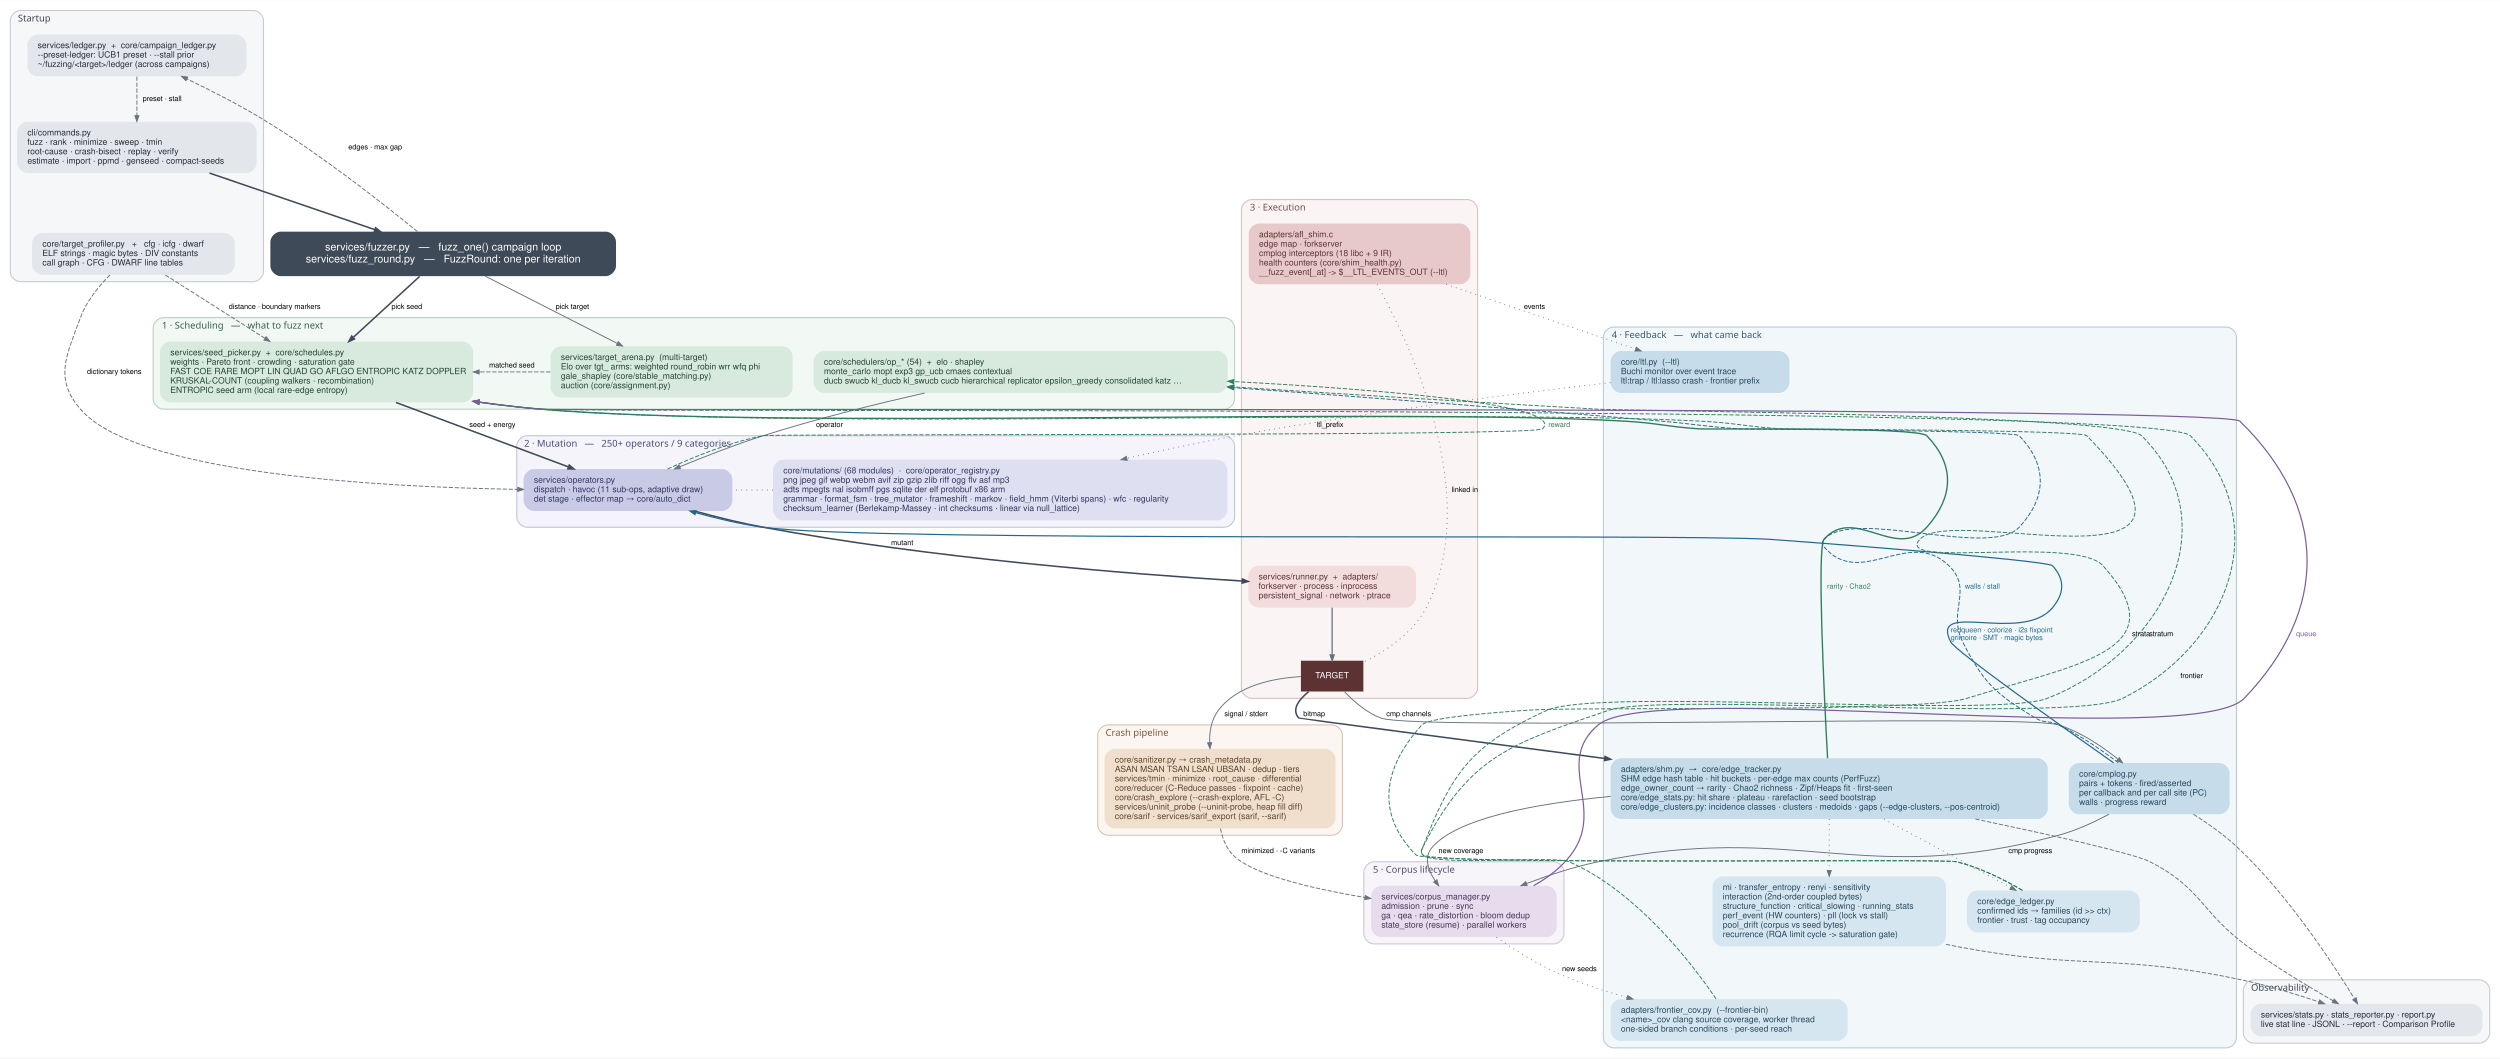
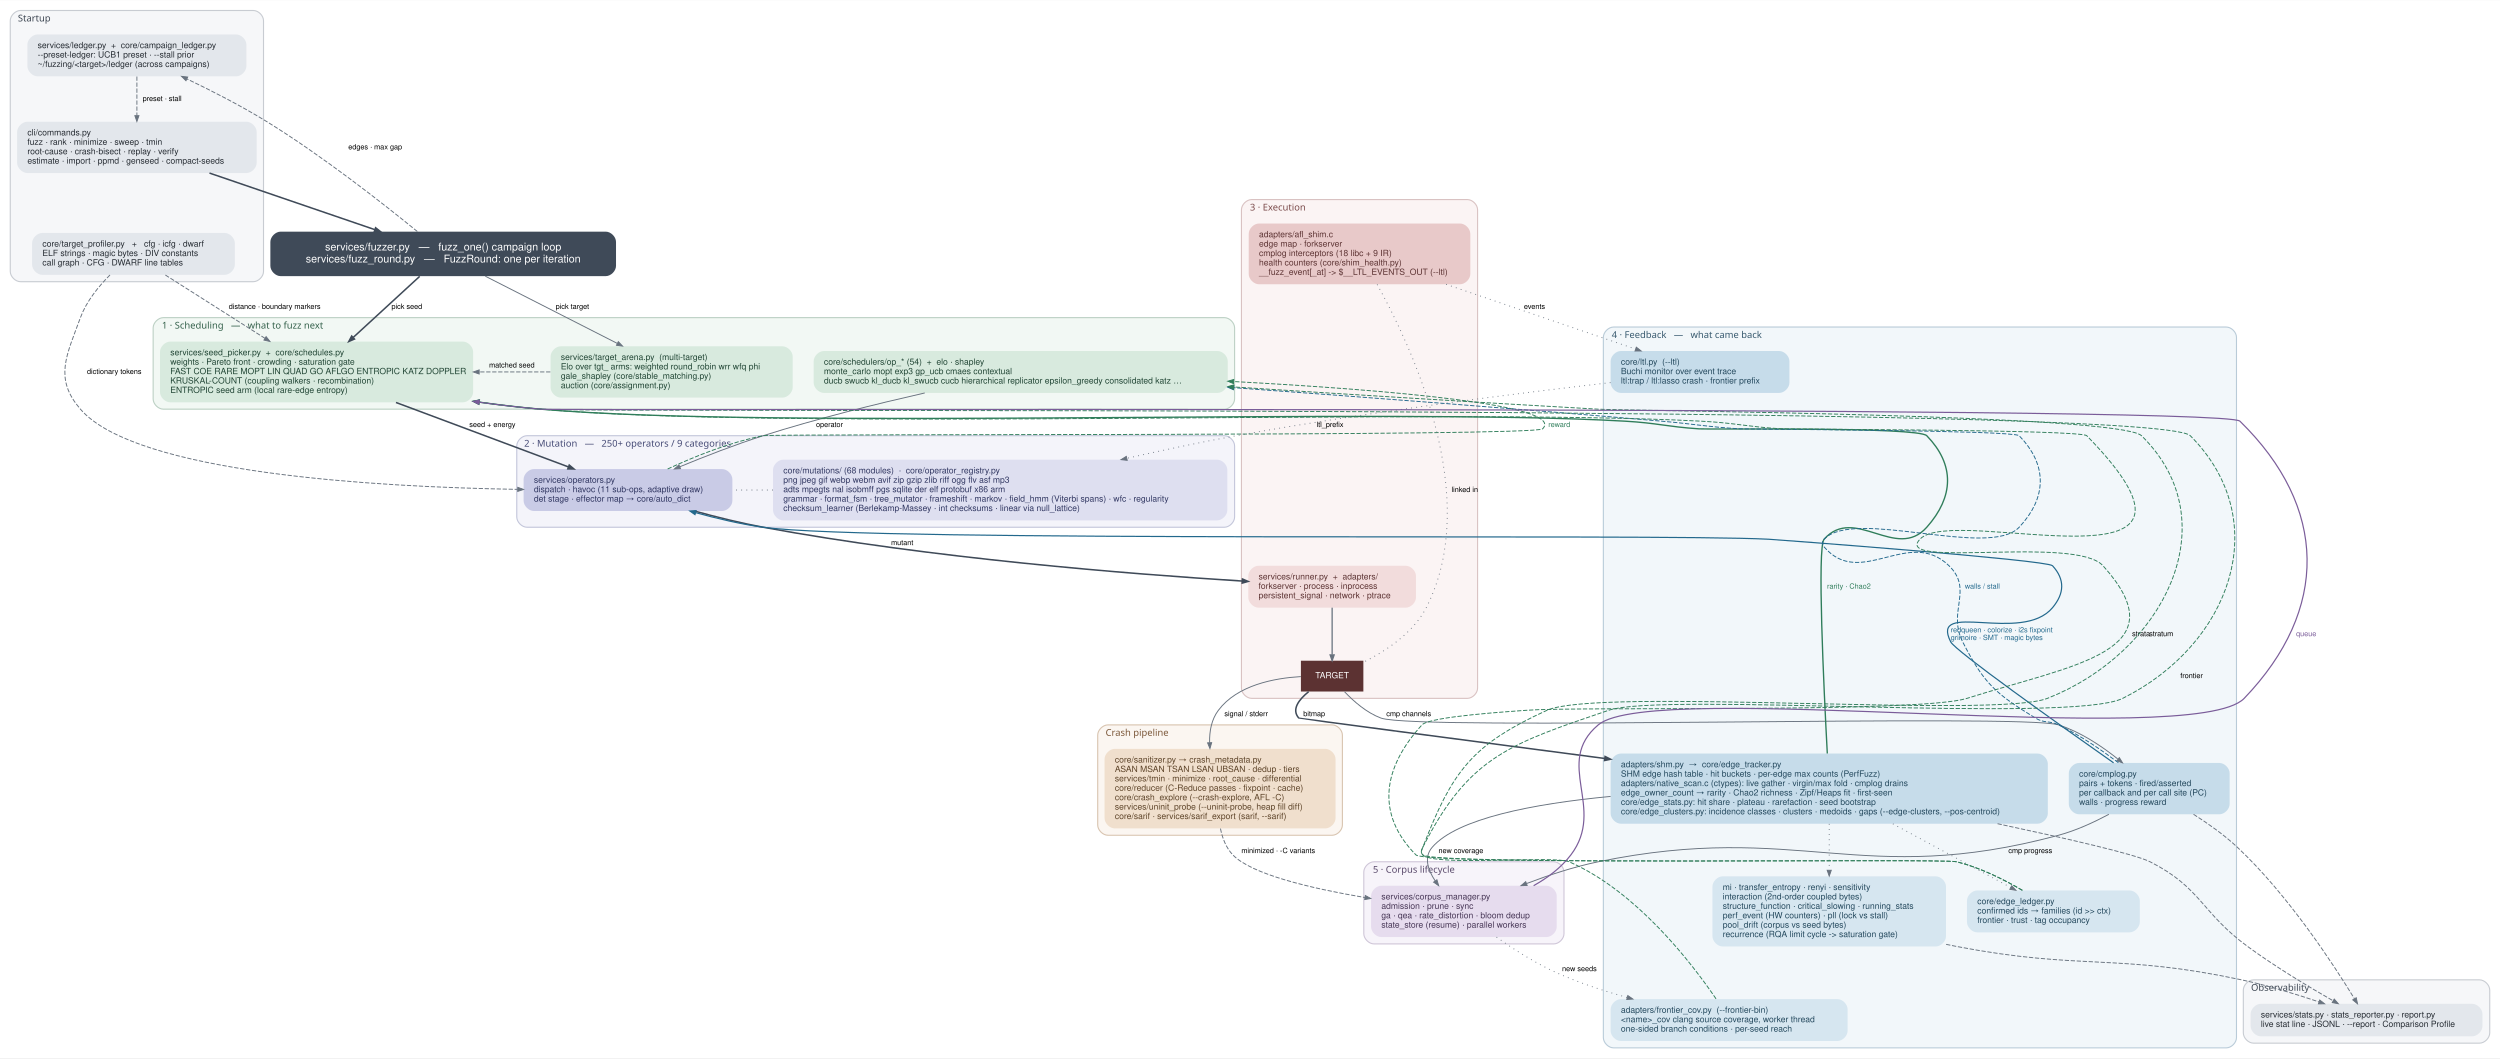
<svg xmlns="http://www.w3.org/2000/svg" width="2922pt" height="1237pt" viewBox="0.00 0.00 2922.00 1236.50">
  <g id="graph0" class="graph" transform="scale(1 1) rotate(0) translate(4 1232.5)">
    <polygon fill="white" stroke="transparent" points="-4,4 -4,-1232.5 2918,-1232.5 2918,4 -4,4" />
    <g id="clust1" class="cluster">
      <path fill="#f6f7f9" stroke="#c8ccd2" stroke-width="1.3" d="M20,-903.5C20,-903.5 292,-903.5 292,-903.5 298,-903.5 304,-909.5 304,-915.5 304,-915.5 304,-1208.5 304,-1208.5 304,-1214.5 298,-1220.5 292,-1220.5 292,-1220.5 20,-1220.5 20,-1220.5 14,-1220.5 8,-1214.5 8,-1208.5 8,-1208.5 8,-915.5 8,-915.5 8,-909.5 14,-903.5 20,-903.5" />
      <text text-anchor="middle" x="36" y="-1207.7" font-family="Helvetica Bold" font-size="11.00" fill="#3c4551">Startup</text>
    </g>
    <g id="clust2" class="cluster">
      <path fill="#f2f8f4" stroke="#bcd0c4" stroke-width="1.3" d="M187,-754.5C187,-754.5 1427,-754.5 1427,-754.5 1433,-754.5 1439,-760.5 1439,-766.5 1439,-766.5 1439,-849.5 1439,-849.5 1439,-855.5 1433,-861.5 1427,-861.5 1427,-861.5 187,-861.5 187,-861.5 181,-861.5 175,-855.5 175,-849.5 175,-849.5 175,-766.5 175,-766.5 175,-760.5 181,-754.5 187,-754.5" />
      <text text-anchor="middle" x="279.5" y="-848.7" font-family="Helvetica Bold" font-size="11.00" fill="#33604a">1 · Scheduling   —   what to fuzz next</text>
    </g>
    <g id="clust3" class="cluster">
      <path fill="#f4f4fa" stroke="#c3c6da" stroke-width="1.3" d="M612,-616.5C612,-616.5 1427,-616.5 1427,-616.5 1433,-616.5 1439,-622.5 1439,-628.5 1439,-628.5 1439,-711.5 1439,-711.5 1439,-717.5 1433,-723.5 1427,-723.5 1427,-723.5 612,-723.5 612,-723.5 606,-723.5 600,-717.5 600,-711.5 600,-711.5 600,-628.5 600,-628.5 600,-622.5 606,-616.5 612,-616.5" />
      <text text-anchor="middle" x="729.5" y="-710.7" font-family="Helvetica Bold" font-size="11.00" fill="#454a75">2 · Mutation   —   250+ operators / 9 categories</text>
    </g>
    <g id="clust4" class="cluster">
      <path fill="#fbf4f4" stroke="#d9c2c2" stroke-width="1.3" d="M1459,-416.5C1459,-416.5 1711,-416.5 1711,-416.5 1717,-416.5 1723,-422.5 1723,-428.5 1723,-428.5 1723,-987.5 1723,-987.5 1723,-993.5 1717,-999.5 1711,-999.5 1711,-999.5 1459,-999.5 1459,-999.5 1453,-999.5 1447,-993.5 1447,-987.5 1447,-987.5 1447,-428.5 1447,-428.5 1447,-422.5 1453,-416.5 1459,-416.5" />
      <text text-anchor="middle" x="1489.5" y="-986.7" font-family="Helvetica Bold" font-size="11.00" fill="#7a4a4a">3 · Execution</text>
    </g>
    <g id="clust5" class="cluster">
      <path fill="#f2f7fa" stroke="#b9cbd8" stroke-width="1.3" d="M1882,-8C1882,-8 2598,-8 2598,-8 2604,-8 2610,-14 2610,-20 2610,-20 2610,-838.5 2610,-838.5 2610,-844.5 2604,-850.5 2598,-850.5 2598,-850.5 1882,-850.5 1882,-850.5 1876,-850.5 1870,-844.5 1870,-838.5 1870,-838.5 1870,-20 1870,-20 1870,-14 1876,-8 1882,-8" />
      <text text-anchor="middle" x="1967.5" y="-837.7" font-family="Helvetica Bold" font-size="11.00" fill="#37596e">4 · Feedback   —   what came back</text>
    </g>
    <g id="clust6" class="cluster">
      <path fill="#f7f4fa" stroke="#cfc6d8" stroke-width="1.3" d="M1602,-129.5C1602,-129.5 1812,-129.5 1812,-129.5 1818,-129.5 1824,-135.5 1824,-141.5 1824,-141.5 1824,-213.5 1824,-213.5 1824,-219.5 1818,-225.5 1812,-225.5 1812,-225.5 1602,-225.5 1602,-225.5 1596,-225.5 1590,-219.5 1590,-213.5 1590,-213.5 1590,-141.5 1590,-141.5 1590,-135.5 1596,-129.5 1602,-129.5" />
      <text text-anchor="middle" x="1648.5" y="-212.7" font-family="Helvetica Bold" font-size="11.00" fill="#5a4a6b">5 · Corpus lifecycle</text>
    </g>
    <g id="clust7" class="cluster">
      <path fill="#fbf6f1" stroke="#d8c4b0" stroke-width="1.3" d="M1291,-256.5C1291,-256.5 1553,-256.5 1553,-256.5 1559,-256.5 1565,-262.5 1565,-268.5 1565,-268.5 1565,-373.5 1565,-373.5 1565,-379.5 1559,-385.5 1553,-385.5 1553,-385.5 1291,-385.5 1291,-385.5 1285,-385.5 1279,-379.5 1279,-373.5 1279,-373.5 1279,-268.5 1279,-268.5 1279,-262.5 1285,-256.5 1291,-256.5" />
      <text text-anchor="middle" x="1325" y="-372.7" font-family="Helvetica Bold" font-size="11.00" fill="#7a5638">Crash pipeline</text>
    </g>
    <g id="clust8" class="cluster">
      <path fill="#f6f7f9" stroke="#c8ccd2" stroke-width="1.3" d="M2630,-13.5C2630,-13.5 2894,-13.5 2894,-13.5 2900,-13.5 2906,-19.5 2906,-25.5 2906,-25.5 2906,-75.5 2906,-75.5 2906,-81.5 2900,-87.5 2894,-87.5 2894,-87.5 2630,-87.5 2630,-87.5 2624,-87.5 2618,-81.5 2618,-75.5 2618,-75.5 2618,-25.5 2618,-25.5 2618,-19.5 2624,-13.5 2630,-13.5" />
      <text text-anchor="middle" x="2661" y="-74.7" font-family="Helvetica Bold" font-size="11.00" fill="#3c4551">Observability</text>
    </g>
    <g id="node1" class="node">
      <path fill="#e3e7ec" stroke="transparent" stroke-width="0" d="M284,-1090.5C284,-1090.5 28,-1090.5 28,-1090.5 22,-1090.5 16,-1084.5 16,-1078.5 16,-1078.5 16,-1042.5 16,-1042.5 16,-1036.5 22,-1030.5 28,-1030.5 28,-1030.5 284,-1030.5 284,-1030.5 290,-1030.5 296,-1036.5 296,-1042.5 296,-1042.5 296,-1078.5 296,-1078.5 296,-1084.5 290,-1090.5 284,-1090.5" />
      <text text-anchor="start" x="28" y="-1074.5" font-family="Helvetica,sans-Serif" font-size="10.00" fill="#242a31">cli/commands.py</text>
      <text text-anchor="start" x="28" y="-1063.5" font-family="Helvetica,sans-Serif" font-size="10.00" fill="#242a31">fuzz · rank · minimize · sweep · tmin</text>
      <text text-anchor="start" x="28" y="-1052.5" font-family="Helvetica,sans-Serif" font-size="10.00" fill="#242a31">root-cause · crash-bisect · replay · verify</text>
      <text text-anchor="start" x="28" y="-1041.5" font-family="Helvetica,sans-Serif" font-size="10.00" fill="#242a31">estimate · import · ppmd · genseed · compact-seeds</text>
    </g>
    <g id="node4" class="node">
      <path fill="#3f4a58" stroke="transparent" stroke-width="0" d="M704,-962C704,-962 324,-962 324,-962 318,-962 312,-956 312,-950 312,-950 312,-922 312,-922 312,-916 318,-910 324,-910 324,-910 704,-910 704,-910 710,-910 716,-916 716,-922 716,-922 716,-950 716,-950 716,-956 710,-962 704,-962" />
      <text text-anchor="middle" x="514" y="-940" font-family="Helvetica,sans-Serif" font-size="12.50" fill="white">services/fuzzer.py   —   fuzz_one() campaign loop</text>
      <text text-anchor="middle" x="514" y="-926" font-family="Helvetica,sans-Serif" font-size="12.50" fill="white">services/fuzz_round.py   —   FuzzRound: one per iteration</text>
    </g>
    <g id="edge1" class="edge">
      <path fill="none" stroke="#3f4a58" stroke-width="1.8" d="M240.84,-1030.47C299.38,-1010.44 376.69,-983.99 434.12,-964.33" />
      <polygon fill="#3f4a58" stroke="#3f4a58" stroke-width="1.8" points="435.01,-966.55 440.67,-962.09 433.46,-962.04 435.01,-966.55" />
    </g>
    <g id="node2" class="node">
      <path fill="#e3e7ec" stroke="transparent" stroke-width="0" d="M258.5,-960.5C258.5,-960.5 45.5,-960.5 45.5,-960.5 39.5,-960.5 33.5,-954.5 33.5,-948.5 33.5,-948.5 33.5,-923.5 33.5,-923.5 33.5,-917.5 39.5,-911.5 45.5,-911.5 45.5,-911.5 258.5,-911.5 258.5,-911.5 264.5,-911.5 270.5,-917.5 270.5,-923.5 270.5,-923.5 270.5,-948.5 270.5,-948.5 270.5,-954.5 264.5,-960.5 258.5,-960.5" />
      <text text-anchor="start" x="45.5" y="-944.5" font-family="Helvetica,sans-Serif" font-size="10.00" fill="#242a31">core/target_profiler.py   +   cfg · icfg · dwarf</text>
      <text text-anchor="start" x="45.5" y="-933.5" font-family="Helvetica,sans-Serif" font-size="10.00" fill="#242a31">ELF strings · magic bytes · DIV constants</text>
      <text text-anchor="start" x="45.5" y="-922.5" font-family="Helvetica,sans-Serif" font-size="10.00" fill="#242a31">call graph · CFG · DWARF line tables</text>
    </g>
    <g id="node5" class="node">
      <path fill="#d8eade" stroke="transparent" stroke-width="0" d="M537,-833.5C537,-833.5 195,-833.5 195,-833.5 189,-833.5 183,-827.5 183,-821.5 183,-821.5 183,-774.5 183,-774.5 183,-768.5 189,-762.5 195,-762.5 195,-762.5 537,-762.5 537,-762.5 543,-762.5 549,-768.5 549,-774.5 549,-774.5 549,-821.5 549,-821.5 549,-827.5 543,-833.5 537,-833.5" />
      <text text-anchor="start" x="195" y="-817.5" font-family="Helvetica,sans-Serif" font-size="10.00" fill="#1f4433">services/seed_picker.py  +  core/schedules.py</text>
      <text text-anchor="start" x="195" y="-806.5" font-family="Helvetica,sans-Serif" font-size="10.00" fill="#1f4433">weights · Pareto front · crowding · saturation gate</text>
      <text text-anchor="start" x="195" y="-795.5" font-family="Helvetica,sans-Serif" font-size="10.00" fill="#1f4433">FAST COE RARE MOPT LIN QUAD GO AFLGO ENTROPIC KATZ DOPPLER</text>
      <text text-anchor="start" x="195" y="-784.5" font-family="Helvetica,sans-Serif" font-size="10.00" fill="#1f4433">KRUSKAL-COUNT (coupling walkers · recombination)</text>
      <text text-anchor="start" x="195" y="-773.5" font-family="Helvetica,sans-Serif" font-size="10.00" fill="#1f4433">ENTROPIC seed arm (local rare-edge entropy)</text>
    </g>
    <g id="edge8" class="edge">
      <path fill="none" stroke="#68727e" stroke-width="1.1" stroke-dasharray="5,2" d="M189.28,-911.31C221.33,-890.94 268.17,-861.17 305.58,-837.4" />
      <polygon fill="#68727e" stroke="#68727e" stroke-width="1.1" points="307.03,-839.29 311.5,-833.64 304.48,-835.28 307.03,-839.29" />
      <text text-anchor="middle" x="317" y="-871.7" font-family="Helvetica,sans-Serif" font-size="8.50">distance · boundary markers  </text>
    </g>
    <g id="node8" class="node">
      <path fill="#c9cbe6" stroke="transparent" stroke-width="0" d="M840,-684.5C840,-684.5 620,-684.5 620,-684.5 614,-684.5 608,-678.5 608,-672.5 608,-672.5 608,-647.5 608,-647.5 608,-641.5 614,-635.5 620,-635.5 620,-635.5 840,-635.5 840,-635.5 846,-635.5 852,-641.5 852,-647.5 852,-647.5 852,-672.5 852,-672.5 852,-678.5 846,-684.5 840,-684.5" />
      <text text-anchor="start" x="620" y="-668.5" font-family="Helvetica,sans-Serif" font-size="10.00" fill="#2f3560">services/operators.py</text>
      <text text-anchor="start" x="620" y="-657.5" font-family="Helvetica,sans-Serif" font-size="10.00" fill="#2f3560">dispatch · havoc (11 sub-ops, adaptive draw)</text>
      <text text-anchor="start" x="620" y="-646.5" font-family="Helvetica,sans-Serif" font-size="10.00" fill="#2f3560">det stage · effector map → core/auto_dict</text>
    </g>
    <g id="edge7" class="edge">
      <path fill="none" stroke="#68727e" stroke-width="1.1" stroke-dasharray="5,2" d="M124.57,-911.39C111.4,-898.22 96.99,-880.63 90,-861.5 73.68,-816.83 58.9,-790.48 90,-754.5 154.69,-679.67 433.47,-663.55 601.02,-660.78" />
      <polygon fill="#68727e" stroke="#68727e" stroke-width="1.1" points="601.16,-663.15 607.92,-660.67 601.08,-658.4 601.16,-663.15" />
      <text text-anchor="middle" x="129.5" y="-795.7" font-family="Helvetica,sans-Serif" font-size="8.50">dictionary tokens  </text>
    </g>
    <g id="node3" class="node">
      <path fill="#e3e7ec" stroke="transparent" stroke-width="0" d="M272,-1192.5C272,-1192.5 40,-1192.5 40,-1192.5 34,-1192.5 28,-1186.5 28,-1180.5 28,-1180.5 28,-1155.5 28,-1155.5 28,-1149.5 34,-1143.5 40,-1143.5 40,-1143.5 272,-1143.5 272,-1143.5 278,-1143.5 284,-1149.5 284,-1155.5 284,-1155.5 284,-1180.5 284,-1180.5 284,-1186.5 278,-1192.5 272,-1192.5" />
      <text text-anchor="start" x="40" y="-1176.5" font-family="Helvetica,sans-Serif" font-size="10.00" fill="#242a31">services/ledger.py  +  core/campaign_ledger.py</text>
      <text text-anchor="start" x="40" y="-1165.5" font-family="Helvetica,sans-Serif" font-size="10.00" fill="#242a31">--preset-ledger: UCB1 preset · --stall prior</text>
      <text text-anchor="start" x="40" y="-1154.5" font-family="Helvetica,sans-Serif" font-size="10.00" fill="#242a31">~/fuzzing/&lt;target&gt;/ledger (across campaigns)</text>
    </g>
    <g id="edge9" class="edge">
      <path fill="none" stroke="#68727e" stroke-width="1.1" stroke-dasharray="5,2" d="M156,-1143.32C156,-1129.96 156,-1112.97 156,-1097.94" />
      <polygon fill="#68727e" stroke="#68727e" stroke-width="1.1" points="158.38,-1097.55 156,-1090.75 153.62,-1097.55 158.38,-1097.55" />
      <text text-anchor="middle" x="185.5" y="-1114.7" font-family="Helvetica,sans-Serif" font-size="8.50">preset · stall  </text>
    </g>
    <g id="edge10" class="edge">
      <path fill="none" stroke="#68727e" stroke-width="1.1" stroke-dasharray="5,2" d="M483.78,-962.16C444.64,-994.11 373.65,-1049.95 308,-1090.5 278.21,-1108.9 243.42,-1126.67 214.64,-1140.43" />
      <polygon fill="#68727e" stroke="#68727e" stroke-width="1.1" points="213.34,-1138.42 208.22,-1143.49 215.39,-1142.72 213.34,-1138.42" />
      <text text-anchor="middle" x="434.5" y="-1058.2" font-family="Helvetica,sans-Serif" font-size="8.50">  edges · max gap</text>
    </g>
    <g id="edge2" class="edge">
      <path fill="none" stroke="#3f4a58" stroke-width="1.8" d="M486.51,-909.74C464.74,-889.73 433.93,-861.42 408.91,-838.43" />
      <polygon fill="#3f4a58" stroke="#3f4a58" stroke-width="1.8" points="410.28,-836.46 403.67,-833.61 407.06,-839.97 410.28,-836.46" />
      <text text-anchor="middle" x="471.5" y="-871.7" font-family="Helvetica,sans-Serif" font-size="8.50">  pick seed</text>
    </g>
    <g id="node7" class="node">
      <path fill="#d8eade" stroke="transparent" stroke-width="0" d="M910.5,-828C910.5,-828 651.5,-828 651.5,-828 645.5,-828 639.5,-822 639.5,-816 639.5,-816 639.5,-780 639.5,-780 639.5,-774 645.5,-768 651.5,-768 651.5,-768 910.5,-768 910.5,-768 916.5,-768 922.5,-774 922.5,-780 922.5,-780 922.5,-816 922.5,-816 922.5,-822 916.5,-828 910.5,-828" />
      <text text-anchor="start" x="651.5" y="-812" font-family="Helvetica,sans-Serif" font-size="10.00" fill="#1f4433">services/target_arena.py  (multi-target)</text>
      <text text-anchor="start" x="651.5" y="-801" font-family="Helvetica,sans-Serif" font-size="10.00" fill="#1f4433">Elo over tgt_ arms: weighted round_robin wrr wfq phi</text>
      <text text-anchor="start" x="651.5" y="-790" font-family="Helvetica,sans-Serif" font-size="10.00" fill="#1f4433">gale_shapley (core/stable_matching.py)</text>
      <text text-anchor="start" x="651.5" y="-779" font-family="Helvetica,sans-Serif" font-size="10.00" fill="#1f4433">auction (core/assignment.py)</text>
    </g>
    <g id="edge12" class="edge">
      <path fill="none" stroke="#68727e" stroke-width="1.1" d="M563.28,-909.9C606.69,-887.79 670.17,-855.45 717.4,-831.4" />
      <polygon fill="#68727e" stroke="#68727e" stroke-width="1.1" points="718.68,-833.42 723.66,-828.21 716.52,-829.17 718.68,-833.42" />
      <text text-anchor="middle" x="665" y="-871.7" font-family="Helvetica,sans-Serif" font-size="8.50">  pick target</text>
    </g>
    <g id="edge3" class="edge">
      <path fill="none" stroke="#3f4a58" stroke-width="1.8" d="M458.79,-762.33C521.57,-738.88 603.15,-708.4 660.37,-687.01" />
      <polygon fill="#3f4a58" stroke="#3f4a58" stroke-width="1.8" points="661.34,-689.19 666.88,-684.58 659.68,-684.73 661.34,-689.19" />
      <text text-anchor="middle" x="571.5" y="-733.7" font-family="Helvetica,sans-Serif" font-size="8.50">  seed + energy</text>
    </g>
    <g id="node6" class="node">
      <path fill="#d8eade" stroke="transparent" stroke-width="0" d="M1419,-822.5C1419,-822.5 959,-822.5 959,-822.5 953,-822.5 947,-816.5 947,-810.5 947,-810.5 947,-785.5 947,-785.5 947,-779.5 953,-773.5 959,-773.5 959,-773.5 1419,-773.5 1419,-773.5 1425,-773.5 1431,-779.5 1431,-785.5 1431,-785.5 1431,-810.5 1431,-810.5 1431,-816.5 1425,-822.5 1419,-822.5" />
      <text text-anchor="start" x="959" y="-806.5" font-family="Helvetica,sans-Serif" font-size="10.00" fill="#1f4433">core/schedulers/op_* (54)  +  elo · shapley</text>
      <text text-anchor="start" x="959" y="-795.5" font-family="Helvetica,sans-Serif" font-size="10.00" fill="#1f4433">monte_carlo mopt exp3 gp_ucb cmaes contextual</text>
      <text text-anchor="start" x="959" y="-784.5" font-family="Helvetica,sans-Serif" font-size="10.00" fill="#1f4433">ducb swucb kl_ducb kl_swucb cucb hierarchical replicator epsilon_greedy consolidated katz …</text>
    </g>
    <g id="edge11" class="edge">
      <path fill="none" stroke="#68727e" stroke-width="1.1" d="M1076.85,-773.46C1019.79,-760.52 949.64,-743.12 888,-723.5 855.33,-713.1 819.77,-699.27 790.66,-687.26" />
      <polygon fill="#68727e" stroke="#68727e" stroke-width="1.1" points="791.37,-684.97 784.17,-684.56 789.54,-689.37 791.37,-684.97" />
      <text text-anchor="middle" x="965.5" y="-733.7" font-family="Helvetica,sans-Serif" font-size="8.50">  operator</text>
    </g>
    <g id="edge13" class="edge">
      <path fill="none" stroke="#68727e" stroke-width="1.1" stroke-dasharray="5,2" d="M639.26,-798C612.55,-798 584.23,-798 556.32,-798" />
      <polygon fill="#68727e" stroke="#68727e" stroke-width="1.1" points="556.03,-795.62 549.23,-798 556.03,-800.38 556.03,-795.62" />
      <text text-anchor="middle" x="594.25" y="-803.2" font-family="Helvetica,sans-Serif" font-size="8.50">  matched seed</text>
    </g>
    <g id="edge34" class="edge">
      <path fill="none" stroke="#2f7d5a" stroke-width="1.1" stroke-dasharray="5,2" d="M776.33,-684.58C807.11,-698.91 848.91,-715.87 888,-723.5 900.42,-725.92 1790.09,-722.51 1799,-731.5 1826.74,-759.48 1618.61,-777 1438.01,-786.8" />
      <polygon fill="#2f7d5a" stroke="#2f7d5a" stroke-width="1.1" points="1437.72,-784.43 1431.06,-787.18 1437.98,-789.19 1437.72,-784.43" />
      <text text-anchor="middle" x="1818.5" y="-733.7" font-family="Helvetica,sans-Serif" font-size="8.50" fill="#2f7d5a">reward  </text>
    </g>
    <g id="node10" class="node">
      <path fill="#f2dcdc" stroke="transparent" stroke-width="0" d="M1639,-571.5C1639,-571.5 1467,-571.5 1467,-571.5 1461,-571.5 1455,-565.5 1455,-559.5 1455,-559.5 1455,-534.5 1455,-534.5 1455,-528.5 1461,-522.5 1467,-522.5 1467,-522.5 1639,-522.5 1639,-522.5 1645,-522.5 1651,-528.5 1651,-534.5 1651,-534.5 1651,-559.5 1651,-559.5 1651,-565.5 1645,-571.5 1639,-571.5" />
      <text text-anchor="start" x="1467" y="-555.5" font-family="Helvetica,sans-Serif" font-size="10.00" fill="#5c3232">services/runner.py  +  adapters/</text>
      <text text-anchor="start" x="1467" y="-544.5" font-family="Helvetica,sans-Serif" font-size="10.00" fill="#5c3232">forkserver · process · inprocess</text>
      <text text-anchor="start" x="1467" y="-533.5" font-family="Helvetica,sans-Serif" font-size="10.00" fill="#5c3232">persistent_signal · network · ptrace</text>
    </g>
    <g id="edge4" class="edge">
      <path fill="none" stroke="#3f4a58" stroke-width="1.8" d="M807.79,-635.42C833.17,-628.44 861.6,-621.38 888,-616.5 1083.94,-580.3 1316.15,-561.84 1447.86,-553.62" />
      <polygon fill="#3f4a58" stroke="#3f4a58" stroke-width="1.8" points="1448.19,-555.98 1454.83,-553.18 1447.9,-551.23 1448.19,-555.98" />
      <text text-anchor="middle" x="1050.5" y="-595.7" font-family="Helvetica,sans-Serif" font-size="8.50">  mutant</text>
    </g>
    <g id="node9" class="node">
      <path fill="#dedff0" stroke="transparent" stroke-width="0" d="M1418.5,-695.5C1418.5,-695.5 911.5,-695.5 911.5,-695.5 905.5,-695.5 899.5,-689.5 899.5,-683.5 899.5,-683.5 899.5,-636.5 899.5,-636.5 899.5,-630.5 905.5,-624.5 911.5,-624.5 911.5,-624.5 1418.5,-624.5 1418.5,-624.5 1424.5,-624.5 1430.5,-630.5 1430.5,-636.5 1430.5,-636.5 1430.5,-683.5 1430.5,-683.5 1430.5,-689.5 1424.5,-695.5 1418.5,-695.5" />
      <text text-anchor="start" x="911.5" y="-679.5" font-family="Helvetica,sans-Serif" font-size="10.00" fill="#2f3560">core/mutations/ (68 modules)  ·  core/operator_registry.py</text>
      <text text-anchor="start" x="911.5" y="-668.5" font-family="Helvetica,sans-Serif" font-size="10.00" fill="#2f3560">png jpeg gif webp webm avif zip gzip zlib riff ogg flv asf mp3</text>
      <text text-anchor="start" x="911.5" y="-657.5" font-family="Helvetica,sans-Serif" font-size="10.00" fill="#2f3560">adts mpegts nal isobmff pgs sqlite der elf protobuf x86 arm</text>
      <text text-anchor="start" x="911.5" y="-646.5" font-family="Helvetica,sans-Serif" font-size="10.00" fill="#2f3560">grammar · format_fsm · tree_mutator · frameshift · markov · field_hmm (Viterbi spans) · wfc · regularity</text>
      <text text-anchor="start" x="911.5" y="-635.5" font-family="Helvetica,sans-Serif" font-size="10.00" fill="#2f3560">checksum_learner (Berlekamp-Massey · int checksums · linear via null_lattice)</text>
    </g>
    <g id="edge14" class="edge">
      <path fill="none" stroke="#68727e" stroke-width="1.1" stroke-dasharray="1,5" d="M899.36,-660C883.69,-660 868.02,-660 852.34,-660" />
    </g>
    <g id="node12" class="node">
      <polygon fill="#5c3232" stroke="transparent" stroke-width="0" points="1589.5,-460.5 1516.5,-460.5 1516.5,-424.5 1589.5,-424.5 1589.5,-460.5" />
      <text text-anchor="middle" x="1553" y="-440" font-family="Helvetica,sans-Serif" font-size="10.00" fill="white">TARGET</text>
    </g>
    <g id="edge5" class="edge">
      <path fill="none" stroke="#68727e" stroke-width="1.5" d="M1553,-522.48C1553,-506.08 1553,-484.26 1553,-467.71" />
      <polygon fill="#68727e" stroke="#68727e" stroke-width="1.5" points="1555.38,-467.31 1553,-460.51 1550.62,-467.31 1555.38,-467.31" />
    </g>
    <g id="node11" class="node">
      <path fill="#e8c9c9" stroke="transparent" stroke-width="0" d="M1702.5,-971.5C1702.5,-971.5 1467.5,-971.5 1467.5,-971.5 1461.5,-971.5 1455.5,-965.5 1455.5,-959.5 1455.5,-959.5 1455.5,-912.5 1455.5,-912.5 1455.5,-906.5 1461.5,-900.5 1467.5,-900.5 1467.5,-900.5 1702.5,-900.5 1702.5,-900.5 1708.5,-900.5 1714.5,-906.5 1714.5,-912.5 1714.5,-912.5 1714.5,-959.5 1714.5,-959.5 1714.5,-965.5 1708.5,-971.5 1702.5,-971.5" />
      <text text-anchor="start" x="1467.5" y="-955.5" font-family="Helvetica,sans-Serif" font-size="10.00" fill="#5c3232">adapters/afl_shim.c</text>
      <text text-anchor="start" x="1467.5" y="-944.5" font-family="Helvetica,sans-Serif" font-size="10.00" fill="#5c3232">edge map · forkserver</text>
      <text text-anchor="start" x="1467.5" y="-933.5" font-family="Helvetica,sans-Serif" font-size="10.00" fill="#5c3232">cmplog interceptors (18 libc + 9 IR)</text>
      <text text-anchor="start" x="1467.5" y="-922.5" font-family="Helvetica,sans-Serif" font-size="10.00" fill="#5c3232">health counters (core/shim_health.py)</text>
      <text text-anchor="start" x="1467.5" y="-911.5" font-family="Helvetica,sans-Serif" font-size="10.00" fill="#5c3232">__fuzz_event[_at] -&gt; $__LTL_EVENTS_OUT (--ltl)</text>
    </g>
    <g id="edge15" class="edge">
      <path fill="none" stroke="#68727e" stroke-width="1.1" stroke-dasharray="1,5" d="M1605.65,-900.29C1646.6,-826.55 1728.7,-650.58 1663,-522.5 1647.71,-492.69 1615.36,-471.59 1589.68,-458.74" />
      <text text-anchor="middle" x="1708" y="-657.7" font-family="Helvetica,sans-Serif" font-size="8.50">  linked in</text>
    </g>
    <g id="node14" class="node">
      <path fill="#c6dcea" stroke="transparent" stroke-width="0" d="M2075.5,-822.5C2075.5,-822.5 1890.5,-822.5 1890.5,-822.5 1884.5,-822.5 1878.5,-816.5 1878.5,-810.5 1878.5,-810.5 1878.5,-785.5 1878.5,-785.5 1878.5,-779.5 1884.5,-773.5 1890.5,-773.5 1890.5,-773.5 2075.5,-773.5 2075.5,-773.5 2081.5,-773.5 2087.5,-779.5 2087.5,-785.5 2087.5,-785.5 2087.5,-810.5 2087.5,-810.5 2087.5,-816.5 2081.5,-822.5 2075.5,-822.5" />
      <text text-anchor="start" x="1890.5" y="-806.5" font-family="Helvetica,sans-Serif" font-size="10.00" fill="#22475c">core/ltl.py  (--ltl)</text>
      <text text-anchor="start" x="1890.5" y="-795.5" font-family="Helvetica,sans-Serif" font-size="10.00" fill="#22475c">Buchi monitor over event trace</text>
      <text text-anchor="start" x="1890.5" y="-784.5" font-family="Helvetica,sans-Serif" font-size="10.00" fill="#22475c">ltl:trap / ltl:lasso crash · frontier prefix</text>
    </g>
    <g id="edge16" class="edge">
      <path fill="none" stroke="#68727e" stroke-width="1.1" stroke-dasharray="1,5" d="M1686.2,-900.42C1755.09,-876.88 1844.78,-846.23 1907.46,-824.81" />
      <polygon fill="#68727e" stroke="#68727e" stroke-width="1.1" points="1908.53,-826.96 1914.2,-822.51 1906.99,-822.46 1908.53,-826.96" />
      <text text-anchor="middle" x="1789.5" y="-871.7" font-family="Helvetica,sans-Serif" font-size="8.50">  events</text>
    </g>
    <g id="node13" class="node">
-       <path fill="#c6dcea" stroke="transparent" stroke-width="0" d="M2377.5,-346.5C2377.5,-346.5 1890.5,-346.5 1890.5,-346.5 1884.5,-346.5 1878.5,-340.5 1878.5,-334.5 1878.5,-334.5 1878.5,-287.5 1878.5,-287.5 1878.5,-281.5 1884.5,-275.5 1890.5,-275.5 1890.5,-275.5 2377.5,-275.5 2377.5,-275.5 2383.5,-275.5 2389.5,-281.5 2389.5,-287.5 2389.5,-287.5 2389.5,-334.5 2389.5,-334.5 2389.5,-340.5 2383.5,-346.5 2377.5,-346.5" />
-       <text text-anchor="start" x="1890.5" y="-330.5" font-family="Helvetica,sans-Serif" font-size="10.00" fill="#22475c">adapters/shm.py  →  core/edge_tracker.py</text>
-       <text text-anchor="start" x="1890.5" y="-319.5" font-family="Helvetica,sans-Serif" font-size="10.00" fill="#22475c">SHM edge hash table · hit buckets · per-edge max counts (PerfFuzz)</text>
-       <text text-anchor="start" x="1890.5" y="-308.5" font-family="Helvetica,sans-Serif" font-size="10.00" fill="#22475c">edge_owner_count → rarity · Chao2 richness · Zipf/Heaps fit · first-seen</text>
-       <text text-anchor="start" x="1890.5" y="-297.5" font-family="Helvetica,sans-Serif" font-size="10.00" fill="#22475c">core/edge_stats.py: hit share · plateau · rarefaction · seed bootstrap</text>
-       <text text-anchor="start" x="1890.5" y="-286.5" font-family="Helvetica,sans-Serif" font-size="10.00" fill="#22475c">core/edge_clusters.py: incidence classes · clusters · medoids · gaps (--edge-clusters, --pos-centroid)</text>
+       <path fill="#c6dcea" stroke="transparent" stroke-width="0" d="M2377.5,-352C2377.5,-352 1890.5,-352 1890.5,-352 1884.5,-352 1878.5,-346 1878.5,-340 1878.5,-340 1878.5,-282 1878.5,-282 1878.5,-276 1884.5,-270 1890.5,-270 1890.5,-270 2377.5,-270 2377.5,-270 2383.5,-270 2389.5,-276 2389.5,-282 2389.5,-282 2389.5,-340 2389.5,-340 2389.5,-346 2383.5,-352 2377.5,-352" />
+       <text text-anchor="start" x="1890.5" y="-336" font-family="Helvetica,sans-Serif" font-size="10.00" fill="#22475c">adapters/shm.py  →  core/edge_tracker.py</text>
+       <text text-anchor="start" x="1890.5" y="-325" font-family="Helvetica,sans-Serif" font-size="10.00" fill="#22475c">SHM edge hash table · hit buckets · per-edge max counts (PerfFuzz)</text>
+       <text text-anchor="start" x="1890.5" y="-314" font-family="Helvetica,sans-Serif" font-size="10.00" fill="#22475c">adapters/native_scan.c (ctypes): live gather · virgin/max fold · cmplog drains</text>
+       <text text-anchor="start" x="1890.5" y="-303" font-family="Helvetica,sans-Serif" font-size="10.00" fill="#22475c">edge_owner_count → rarity · Chao2 richness · Zipf/Heaps fit · first-seen</text>
+       <text text-anchor="start" x="1890.5" y="-292" font-family="Helvetica,sans-Serif" font-size="10.00" fill="#22475c">core/edge_stats.py: hit share · plateau · rarefaction · seed bootstrap</text>
+       <text text-anchor="start" x="1890.5" y="-281" font-family="Helvetica,sans-Serif" font-size="10.00" fill="#22475c">core/edge_clusters.py: incidence classes · clusters · medoids · gaps (--edge-clusters, --pos-centroid)</text>
    </g>
    <g id="edge6" class="edge">
      <path fill="none" stroke="#3f4a58" stroke-width="1.8" d="M1525.58,-424.36C1514.1,-415.08 1505.22,-403.51 1514,-393.5 1514.39,-393.05 1702.74,-368.33 1871.72,-346.24" />
      <polygon fill="#3f4a58" stroke="#3f4a58" stroke-width="1.8" points="1872.04,-348.59 1878.48,-345.35 1871.43,-343.88 1872.04,-348.59" />
      <text text-anchor="middle" x="1532" y="-395.7" font-family="Helvetica,sans-Serif" font-size="8.50">  bitmap</text>
    </g>
    <g id="node15" class="node">
      <path fill="#c6dcea" stroke="transparent" stroke-width="0" d="M2590,-341C2590,-341 2426,-341 2426,-341 2420,-341 2414,-335 2414,-329 2414,-329 2414,-293 2414,-293 2414,-287 2420,-281 2426,-281 2426,-281 2590,-281 2590,-281 2596,-281 2602,-287 2602,-293 2602,-293 2602,-329 2602,-329 2602,-335 2596,-341 2590,-341" />
      <text text-anchor="start" x="2426" y="-325" font-family="Helvetica,sans-Serif" font-size="10.00" fill="#22475c">core/cmplog.py</text>
      <text text-anchor="start" x="2426" y="-314" font-family="Helvetica,sans-Serif" font-size="10.00" fill="#22475c">pairs + tokens · fired/asserted</text>
      <text text-anchor="start" x="2426" y="-303" font-family="Helvetica,sans-Serif" font-size="10.00" fill="#22475c">per callback and per call site (PC)</text>
      <text text-anchor="start" x="2426" y="-292" font-family="Helvetica,sans-Serif" font-size="10.00" fill="#22475c">walls · progress reward</text>
    </g>
    <g id="edge18" class="edge">
      <path fill="none" stroke="#68727e" stroke-width="1.1" d="M1567.5,-424.26C1578,-413.17 1593.26,-399.71 1610,-393.5 1651.26,-378.21 2360.07,-398.85 2402,-385.5 2427.33,-377.44 2451.97,-361.04 2471.1,-345.78" />
      <polygon fill="#68727e" stroke="#68727e" stroke-width="1.1" points="2473.09,-347.23 2476.86,-341.09 2470.08,-343.54 2473.09,-347.23" />
      <text text-anchor="middle" x="1642.5" y="-395.7" font-family="Helvetica,sans-Serif" font-size="8.50">  cmp channels</text>
    </g>
    <g id="node20" class="node">
      <path fill="#f0dfcd" stroke="transparent" stroke-width="0" d="M1545,-357.5C1545,-357.5 1299,-357.5 1299,-357.5 1293,-357.5 1287,-351.5 1287,-345.5 1287,-345.5 1287,-276.5 1287,-276.5 1287,-270.5 1293,-264.5 1299,-264.5 1299,-264.5 1545,-264.5 1545,-264.5 1551,-264.5 1557,-270.5 1557,-276.5 1557,-276.5 1557,-345.5 1557,-345.5 1557,-351.5 1551,-357.5 1545,-357.5" />
      <text text-anchor="start" x="1299" y="-341.5" font-family="Helvetica,sans-Serif" font-size="10.00" fill="#5c4227">core/sanitizer.py → crash_metadata.py</text>
      <text text-anchor="start" x="1299" y="-330.5" font-family="Helvetica,sans-Serif" font-size="10.00" fill="#5c4227">ASAN MSAN TSAN LSAN UBSAN · dedup · tiers</text>
      <text text-anchor="start" x="1299" y="-319.5" font-family="Helvetica,sans-Serif" font-size="10.00" fill="#5c4227">services/tmin · minimize · root_cause · differential</text>
      <text text-anchor="start" x="1299" y="-308.5" font-family="Helvetica,sans-Serif" font-size="10.00" fill="#5c4227">core/reducer (C-Reduce passes · fixpoint · cache)</text>
      <text text-anchor="start" x="1299" y="-297.5" font-family="Helvetica,sans-Serif" font-size="10.00" fill="#5c4227">core/crash_explore (--crash-explore, AFL -C)</text>
      <text text-anchor="start" x="1299" y="-286.5" font-family="Helvetica,sans-Serif" font-size="10.00" fill="#5c4227">services/uninit_probe (--uninit-probe, heap fill diff)</text>
      <text text-anchor="start" x="1299" y="-275.5" font-family="Helvetica,sans-Serif" font-size="10.00" fill="#5c4227">core/sarif · services/sarif_export (sarif, --sarif)</text>
    </g>
    <g id="edge19" class="edge">
      <path fill="none" stroke="#68727e" stroke-width="1.1" d="M1516.45,-441.95C1485.26,-440.14 1442.07,-431.97 1420,-402.5 1411.98,-391.79 1409.51,-378.19 1409.8,-364.81" />
      <polygon fill="#68727e" stroke="#68727e" stroke-width="1.1" points="1412.18,-364.77 1410.18,-357.85 1407.43,-364.51 1412.18,-364.77" />
      <text text-anchor="middle" x="1452.5" y="-395.7" font-family="Helvetica,sans-Serif" font-size="8.50">  signal / stderr</text>
    </g>
    <g id="edge32" class="edge">
-       <path fill="none" stroke="#2f7d5a" stroke-width="1.6" d="M2132.05,-346.55C2127.97,-421.5 2119.63,-593.09 2128,-602.5 2163.7,-642.61 2212.3,-576.39 2248,-616.5 2279.62,-652.02 2281.12,-689.37 2248,-723.5 2237.7,-734.11 1996.75,-730.52 1982,-731.5 1943.21,-734.09 1933.81,-738.28 1895,-740.5 1613.89,-756.56 908.53,-730.33 628,-754.5 604.6,-756.52 580.14,-759.41 555.96,-762.76" />
+       <path fill="none" stroke="#2f7d5a" stroke-width="1.6" d="M2131.75,-352.06C2127.59,-429.57 2119.82,-593.32 2128,-602.5 2163.7,-642.61 2212.3,-576.39 2248,-616.5 2279.62,-652.02 2281.12,-689.37 2248,-723.5 2237.7,-734.11 1996.75,-730.52 1982,-731.5 1943.21,-734.09 1933.81,-738.28 1895,-740.5 1613.89,-756.56 908.53,-730.33 628,-754.5 604.6,-756.52 580.14,-759.41 555.96,-762.76" />
      <polygon fill="#2f7d5a" stroke="#2f7d5a" stroke-width="1.6" points="555.56,-760.41 549.15,-763.72 556.22,-765.13 555.56,-760.41" />
      <text text-anchor="middle" x="2157" y="-544.7" font-family="Helvetica,sans-Serif" font-size="8.50" fill="#2f7d5a">rarity · Chao2  </text>
    </g>
    <g id="node16" class="node">
      <path fill="#d6e6f0" stroke="transparent" stroke-width="0" d="M2258.5,-208.5C2258.5,-208.5 2009.5,-208.5 2009.5,-208.5 2003.5,-208.5 1997.5,-202.5 1997.5,-196.5 1997.5,-196.5 1997.5,-138.5 1997.5,-138.5 1997.5,-132.5 2003.5,-126.5 2009.5,-126.5 2009.5,-126.5 2258.5,-126.5 2258.5,-126.5 2264.5,-126.5 2270.5,-132.5 2270.5,-138.5 2270.5,-138.5 2270.5,-196.5 2270.5,-196.5 2270.5,-202.5 2264.5,-208.5 2258.5,-208.5" />
      <text text-anchor="start" x="2009.5" y="-192.5" font-family="Helvetica,sans-Serif" font-size="10.00" fill="#22475c">mi · transfer_entropy · renyi · sensitivity</text>
      <text text-anchor="start" x="2009.5" y="-181.5" font-family="Helvetica,sans-Serif" font-size="10.00" fill="#22475c">interaction (2nd-order coupled bytes)</text>
      <text text-anchor="start" x="2009.5" y="-170.5" font-family="Helvetica,sans-Serif" font-size="10.00" fill="#22475c">structure_function · critical_slowing · running_stats</text>
      <text text-anchor="start" x="2009.5" y="-159.5" font-family="Helvetica,sans-Serif" font-size="10.00" fill="#22475c">perf_event (HW counters) · pll (lock vs stall)</text>
      <text text-anchor="start" x="2009.5" y="-148.5" font-family="Helvetica,sans-Serif" font-size="10.00" fill="#22475c">pool_drift (corpus vs seed bytes)</text>
      <text text-anchor="start" x="2009.5" y="-137.5" font-family="Helvetica,sans-Serif" font-size="10.00" fill="#22475c">recurrence (RQA limit cycle -&gt; saturation gate)</text>
    </g>
    <g id="edge20" class="edge">
-       <path fill="none" stroke="#68727e" stroke-width="1.1" stroke-dasharray="1,5" d="M2134,-275.39C2134,-257.31 2134,-234.93 2134,-215.32" />
-       <polygon fill="#68727e" stroke="#68727e" stroke-width="1.1" points="2136.38,-215.32 2134,-208.52 2131.62,-215.32 2136.38,-215.32" />
+       <path fill="none" stroke="#68727e" stroke-width="1.1" stroke-dasharray="1,5" d="M2134,-269.83C2134,-252.95 2134,-233.2 2134,-215.64" />
+       <polygon fill="#68727e" stroke="#68727e" stroke-width="1.1" points="2136.38,-215.57 2134,-208.77 2131.62,-215.57 2136.38,-215.57" />
    </g>
    <g id="node17" class="node">
      <path fill="#d6e6f0" stroke="transparent" stroke-width="0" d="M2485,-192C2485,-192 2307,-192 2307,-192 2301,-192 2295,-186 2295,-180 2295,-180 2295,-155 2295,-155 2295,-149 2301,-143 2307,-143 2307,-143 2485,-143 2485,-143 2491,-143 2497,-149 2497,-155 2497,-155 2497,-180 2497,-180 2497,-186 2491,-192 2485,-192" />
      <text text-anchor="start" x="2307" y="-176" font-family="Helvetica,sans-Serif" font-size="10.00" fill="#22475c">core/edge_ledger.py</text>
      <text text-anchor="start" x="2307" y="-165" font-family="Helvetica,sans-Serif" font-size="10.00" fill="#22475c">confirmed ids → families (id &gt;&gt; ctx)</text>
      <text text-anchor="start" x="2307" y="-154" font-family="Helvetica,sans-Serif" font-size="10.00" fill="#22475c">frontier · trust · tag occupancy</text>
    </g>
    <g id="edge21" class="edge">
-       <path fill="none" stroke="#68727e" stroke-width="1.1" stroke-dasharray="1,5" d="M2198.09,-275.39C2243.72,-250.74 2304.15,-218.11 2346.18,-195.41" />
-       <polygon fill="#68727e" stroke="#68727e" stroke-width="1.1" points="2347.39,-197.46 2352.24,-192.13 2345.13,-193.27 2347.39,-197.46" />
+       <path fill="none" stroke="#68727e" stroke-width="1.1" stroke-dasharray="1,5" d="M2208.38,-269.83C2252.46,-246.02 2307.15,-216.49 2346.08,-195.46" />
+       <polygon fill="#68727e" stroke="#68727e" stroke-width="1.1" points="2347.34,-197.49 2352.19,-192.16 2345.07,-193.3 2347.34,-197.49" />
    </g>
    <g id="node19" class="node">
      <path fill="#e6dcee" stroke="transparent" stroke-width="0" d="M1803.5,-197.5C1803.5,-197.5 1610.5,-197.5 1610.5,-197.5 1604.5,-197.5 1598.5,-191.5 1598.5,-185.5 1598.5,-185.5 1598.5,-149.5 1598.5,-149.5 1598.5,-143.5 1604.5,-137.5 1610.5,-137.5 1610.5,-137.5 1803.5,-137.5 1803.5,-137.5 1809.5,-137.5 1815.5,-143.5 1815.5,-149.5 1815.5,-149.5 1815.5,-185.5 1815.5,-185.5 1815.5,-191.5 1809.5,-197.5 1803.5,-197.5" />
      <text text-anchor="start" x="1610.5" y="-181.5" font-family="Helvetica,sans-Serif" font-size="10.00" fill="#453454">services/corpus_manager.py</text>
      <text text-anchor="start" x="1610.5" y="-170.5" font-family="Helvetica,sans-Serif" font-size="10.00" fill="#453454">admission · prune · sync</text>
      <text text-anchor="start" x="1610.5" y="-159.5" font-family="Helvetica,sans-Serif" font-size="10.00" fill="#453454">ga · qea · rate_distortion · bloom dedup</text>
      <text text-anchor="start" x="1610.5" y="-148.5" font-family="Helvetica,sans-Serif" font-size="10.00" fill="#453454">state_store (resume) · parallel workers</text>
    </g>
    <g id="edge26" class="edge">
      <path fill="none" stroke="#68727e" stroke-width="1.1" d="M1878.48,-301.89C1786.84,-293.15 1698.93,-275.94 1670,-242.5 1660.05,-231 1664.66,-216.35 1673.49,-203.13" />
      <polygon fill="#68727e" stroke="#68727e" stroke-width="1.1" points="1675.45,-204.47 1677.5,-197.57 1671.59,-201.69 1675.45,-204.47" />
      <text text-anchor="middle" x="1703.5" y="-235.7" font-family="Helvetica,sans-Serif" font-size="8.50">  new coverage</text>
    </g>
    <g id="node21" class="node">
      <path fill="#e3e7ec" stroke="transparent" stroke-width="0" d="M2885.5,-59.5C2885.5,-59.5 2638.5,-59.5 2638.5,-59.5 2632.5,-59.5 2626.5,-53.5 2626.5,-47.5 2626.5,-47.5 2626.5,-33.5 2626.5,-33.5 2626.5,-27.5 2632.5,-21.5 2638.5,-21.5 2638.5,-21.5 2885.5,-21.5 2885.5,-21.5 2891.5,-21.5 2897.5,-27.5 2897.5,-33.5 2897.5,-33.5 2897.5,-47.5 2897.5,-47.5 2897.5,-53.5 2891.5,-59.5 2885.5,-59.5" />
      <text text-anchor="start" x="2638.5" y="-43.5" font-family="Helvetica,sans-Serif" font-size="10.00" fill="#242a31">services/stats.py · stats_reporter.py · report.py</text>
      <text text-anchor="start" x="2638.5" y="-32.5" font-family="Helvetica,sans-Serif" font-size="10.00" fill="#242a31">live stat line · JSONL · --report · Comparison Profile</text>
    </g>
    <g id="edge29" class="edge">
-       <path fill="none" stroke="#68727e" stroke-width="1.1" stroke-dasharray="5,2" d="M2304.86,-275.47C2394.54,-256.64 2489.78,-235.23 2509,-225.5 2568.88,-195.21 2568.85,-166.14 2623,-126.5 2655.39,-102.79 2694.58,-79.25 2723.08,-62.97" />
+       <path fill="none" stroke="#68727e" stroke-width="1.1" stroke-dasharray="5,2" d="M2330.73,-270C2412.1,-252.64 2491.62,-234.29 2509,-225.5 2568.88,-195.21 2568.85,-166.14 2623,-126.5 2655.39,-102.79 2694.58,-79.25 2723.08,-62.97" />
      <polygon fill="#68727e" stroke="#68727e" stroke-width="1.1" points="2724.26,-65.04 2728.99,-59.61 2721.91,-60.9 2724.26,-65.04" />
    </g>
    <g id="edge17" class="edge">
      <path fill="none" stroke="#68727e" stroke-width="1.1" stroke-dasharray="1,5" d="M1878.41,-785.58C1768.94,-772.98 1592.27,-750.83 1441,-723.5 1399.32,-715.97 1354.42,-706.43 1313.19,-697.08" />
      <polygon fill="#68727e" stroke="#68727e" stroke-width="1.1" points="1313.5,-694.7 1306.34,-695.52 1312.44,-699.35 1313.5,-694.7" />
      <text text-anchor="middle" x="1550.5" y="-733.7" font-family="Helvetica,sans-Serif" font-size="8.50">  ltl_prefix</text>
    </g>
    <g id="edge36" class="edge">
      <path fill="none" stroke="#22688c" stroke-width="1.1" stroke-dasharray="5,2" d="M2472.01,-341.26C2452.28,-356.16 2426.84,-373.59 2402,-385.5 2390.71,-390.91 2385.68,-386.98 2375,-393.5 2328.32,-422.01 2314.78,-433.74 2290,-482.5 2271.79,-518.33 2302.82,-543.49 2274,-571.5 2226.95,-617.24 2170.81,-543.76 2128,-593.5 2125.39,-596.53 2125.26,-599.59 2128,-602.5 2162.78,-639.48 2321.22,-579.52 2356,-616.5 2388.58,-651.14 2389.21,-689.46 2356,-723.5 2349.67,-729.98 2039.04,-730.95 2030,-731.5 1988.99,-734.01 1978.93,-736.95 1938,-740.5 1771.43,-754.93 1583.83,-769.08 1438.05,-779.61" />
      <polygon fill="#22688c" stroke="#22688c" stroke-width="1.1" points="1437.75,-777.24 1431.14,-780.1 1438.09,-781.99 1437.75,-777.24" />
      <text text-anchor="middle" x="2313" y="-544.7" font-family="Helvetica,sans-Serif" font-size="8.50" fill="#22688c">walls / stall  </text>
    </g>
    <g id="edge35" class="edge">
      <path fill="none" stroke="#22688c" stroke-width="1.4" d="M2466.36,-341.13C2401.02,-387.05 2281.24,-472.14 2276,-482.5 2250.8,-532.28 2359.31,-479.61 2395,-522.5 2408.93,-539.24 2409.67,-555.4 2395,-571.5 2388.76,-578.35 2072.25,-602.01 2063,-602.5 1932.62,-609.35 1017.34,-598.62 888,-616.5 861.91,-620.11 834,-626.67 809,-633.59" />
      <polygon fill="#22688c" stroke="#22688c" stroke-width="1.4" points="808.27,-631.32 802.37,-635.45 809.56,-635.9 808.27,-631.32" />
      <text text-anchor="start" x="2276" y="-493.7" font-family="Helvetica,sans-Serif" font-size="8.50" fill="#22688c">  redqueen · colorize · i2s fixpoint</text>
      <text text-anchor="start" x="2276" y="-484.7" font-family="Helvetica,sans-Serif" font-size="8.50" fill="#22688c">  grimoire · SMT · magic bytes</text>
    </g>
    <g id="edge27" class="edge">
      <path fill="none" stroke="#68727e" stroke-width="1.1" d="M2460.86,-280.99C2443.05,-271.46 2422.21,-261.93 2402,-256.5 2170.7,-194.35 2098.59,-273.77 1864,-225.5 1835.98,-219.74 1806.25,-209.95 1780.28,-200.1" />
      <polygon fill="#68727e" stroke="#68727e" stroke-width="1.1" points="1780.96,-197.81 1773.76,-197.6 1779.25,-202.26 1780.96,-197.81" />
      <text text-anchor="middle" x="2369" y="-235.7" font-family="Helvetica,sans-Serif" font-size="8.50">  cmp progress</text>
    </g>
    <g id="edge30" class="edge">
      <path fill="none" stroke="#68727e" stroke-width="1.1" stroke-dasharray="5,2" d="M2559.81,-280.98C2577.04,-270.08 2595.72,-256.83 2611,-242.5 2670.38,-186.81 2723.39,-105.57 2747.79,-65.57" />
      <polygon fill="#68727e" stroke="#68727e" stroke-width="1.1" points="2749.97,-66.57 2751.46,-59.52 2745.9,-64.1 2749.97,-66.57" />
    </g>
    <g id="edge31" class="edge">
      <path fill="none" stroke="#68727e" stroke-width="1.1" stroke-dasharray="5,2" d="M2270.63,-128.99C2274.79,-128.12 2278.92,-127.28 2283,-126.5 2429.35,-98.44 2470.29,-118.69 2616,-87.5 2646.3,-81.01 2679.3,-70.89 2706.24,-61.79" />
      <polygon fill="#68727e" stroke="#68727e" stroke-width="1.1" points="2707.28,-63.95 2712.95,-59.5 2705.75,-59.44 2707.28,-63.95" />
    </g>
    <g id="edge22" class="edge">
      <path fill="none" stroke="#2f7d5a" stroke-width="1.1" stroke-dasharray="5,2" d="M2359.74,-192.14C2338.35,-204.68 2310.21,-218.84 2283,-225.5 2265.95,-229.67 1663.34,-221.01 1651,-233.5 1603.48,-281.62 1612.4,-335.56 1658,-385.5 1667.16,-395.53 1765.47,-401.37 1779,-402.5 1836.16,-407.28 2240.34,-399.14 2295,-416.5 2419.57,-456.07 2544.95,-470.72 2454,-571.5 2421.81,-607.17 2207.26,-567.33 2240,-602.5 2279.55,-644.99 2624.91,-529.28 2435,-723.5 2428.08,-730.57 2088.87,-730.92 2079,-731.5 2036.66,-733.98 2026.35,-738.28 1984,-740.5 1683.06,-756.28 928.25,-728.75 628,-754.5 604.6,-756.51 580.14,-759.4 555.96,-762.74" />
      <polygon fill="#2f7d5a" stroke="#2f7d5a" stroke-width="1.1" points="555.55,-760.4 549.15,-763.7 556.22,-765.11 555.55,-760.4" />
      <text text-anchor="middle" x="2498.5" y="-489.2" font-family="Helvetica,sans-Serif" font-size="8.50">strata  </text>
    </g>
    <g id="edge25" class="edge">
      <path fill="none" stroke="#2f7d5a" stroke-width="1.1" stroke-dasharray="5,2" d="M2359.74,-192.13C2338.35,-204.68 2310.21,-218.84 2283,-225.5 2266.16,-229.62 1671.18,-221.16 1659,-233.5 1656.19,-236.35 1657.56,-238.77 1659,-242.5 1693.54,-332.04 1716.74,-362.56 1804,-402.5 1863.12,-429.56 2328.47,-392.76 2389,-416.5 2523.93,-469.42 2602.35,-621.88 2499,-723.5 2473.81,-748.26 1899.26,-752.53 1864,-754.5 1722.91,-762.39 1565.3,-772.25 1437.88,-780.49" />
      <polygon fill="#2f7d5a" stroke="#2f7d5a" stroke-width="1.1" points="1437.71,-778.12 1431.07,-780.93 1438.01,-782.87 1437.71,-778.12" />
      <text text-anchor="middle" x="2522" y="-489.2" font-family="Helvetica,sans-Serif" font-size="8.50">stratum  </text>
    </g>
    <g id="node18" class="node">
      <path fill="#d6e6f0" stroke="transparent" stroke-width="0" d="M2143.5,-65C2143.5,-65 1890.5,-65 1890.5,-65 1884.5,-65 1878.5,-59 1878.5,-53 1878.5,-53 1878.5,-28 1878.5,-28 1878.5,-22 1884.5,-16 1890.5,-16 1890.5,-16 2143.5,-16 2143.5,-16 2149.5,-16 2155.5,-22 2155.5,-28 2155.5,-28 2155.5,-53 2155.5,-53 2155.5,-59 2149.5,-65 2143.5,-65" />
      <text text-anchor="start" x="1890.5" y="-49" font-family="Helvetica,sans-Serif" font-size="10.00" fill="#22475c">adapters/frontier_cov.py  (--frontier-bin)</text>
      <text text-anchor="start" x="1890.5" y="-38" font-family="Helvetica,sans-Serif" font-size="10.00" fill="#22475c">&lt;name&gt;_cov clang source coverage, worker thread</text>
      <text text-anchor="start" x="1890.5" y="-27" font-family="Helvetica,sans-Serif" font-size="10.00" fill="#22475c">one-sided branch conditions · per-seed reach</text>
    </g>
    <g id="edge24" class="edge">
      <path fill="none" stroke="#2f7d5a" stroke-width="1.1" stroke-dasharray="5,2" d="M2001.71,-65.3C1973.55,-106.72 1909.09,-190.94 1830,-225.5 1812.57,-233.12 1672.13,-219.74 1659,-233.5 1656.24,-236.39 1657.2,-238.93 1659,-242.5 1713.02,-349.46 1762.61,-363.75 1876,-402.5 1939.21,-424.1 2417.21,-386.73 2477,-416.5 2603.12,-479.3 2655.48,-623.73 2556,-723.5 2518.18,-761.43 681.37,-749.94 628,-754.5 604.6,-756.5 580.14,-759.39 555.96,-762.73" />
      <polygon fill="#2f7d5a" stroke="#2f7d5a" stroke-width="1.1" points="555.55,-760.38 549.15,-763.68 556.21,-765.1 555.55,-760.38" />
      <text text-anchor="middle" x="2557.5" y="-440.2" font-family="Helvetica,sans-Serif" font-size="8.50">frontier  </text>
    </g>
    <g id="edge33" class="edge">
      <path fill="none" stroke="#7a5c99" stroke-width="1.4" d="M1788.5,-197.57C1804.97,-206.8 1820.68,-218.6 1832,-233.5 1873.75,-288.48 1811.29,-340.91 1864,-385.5 1928.1,-439.73 2560.86,-355.93 2619,-416.5 2718.72,-520.4 2716.98,-639.82 2614,-740.5 2594.28,-759.78 655.49,-752.19 628,-754.5 604.6,-756.47 580.14,-759.34 555.96,-762.67" />
      <polygon fill="#7a5c99" stroke="#7a5c99" stroke-width="1.4" points="555.55,-760.32 549.14,-763.62 556.21,-765.04 555.55,-760.32" />
      <text text-anchor="middle" x="2691.5" y="-489.2" font-family="Helvetica,sans-Serif" font-size="8.50" fill="#7a5c99">queue  </text>
    </g>
    <g id="edge23" class="edge">
      <path fill="none" stroke="#68727e" stroke-width="1.1" stroke-dasharray="1,5" d="M1745.15,-137.38C1765.33,-123.11 1791.05,-106.64 1816,-95.5 1841.73,-84.01 1870.45,-74.51 1897.93,-66.85" />
      <polygon fill="#68727e" stroke="#68727e" stroke-width="1.1" points="1898.59,-69.14 1904.52,-65.05 1897.33,-64.55 1898.59,-69.14" />
      <text text-anchor="middle" x="1842" y="-97.7" font-family="Helvetica,sans-Serif" font-size="8.50">  new seeds</text>
    </g>
    <g id="edge28" class="edge">
      <path fill="none" stroke="#68727e" stroke-width="1.1" stroke-dasharray="5,2" d="M1422.48,-264.32C1424.71,-253.03 1429.04,-241.81 1437,-233.5 1458.73,-210.83 1528.24,-194.4 1591.29,-183.73" />
      <polygon fill="#68727e" stroke="#68727e" stroke-width="1.1" points="1591.84,-186.05 1598.15,-182.59 1591.06,-181.36 1591.84,-186.05" />
      <text text-anchor="middle" x="1490" y="-235.7" font-family="Helvetica,sans-Serif" font-size="8.50">  minimized · -C variants</text>
    </g>
  </g>
</svg>
